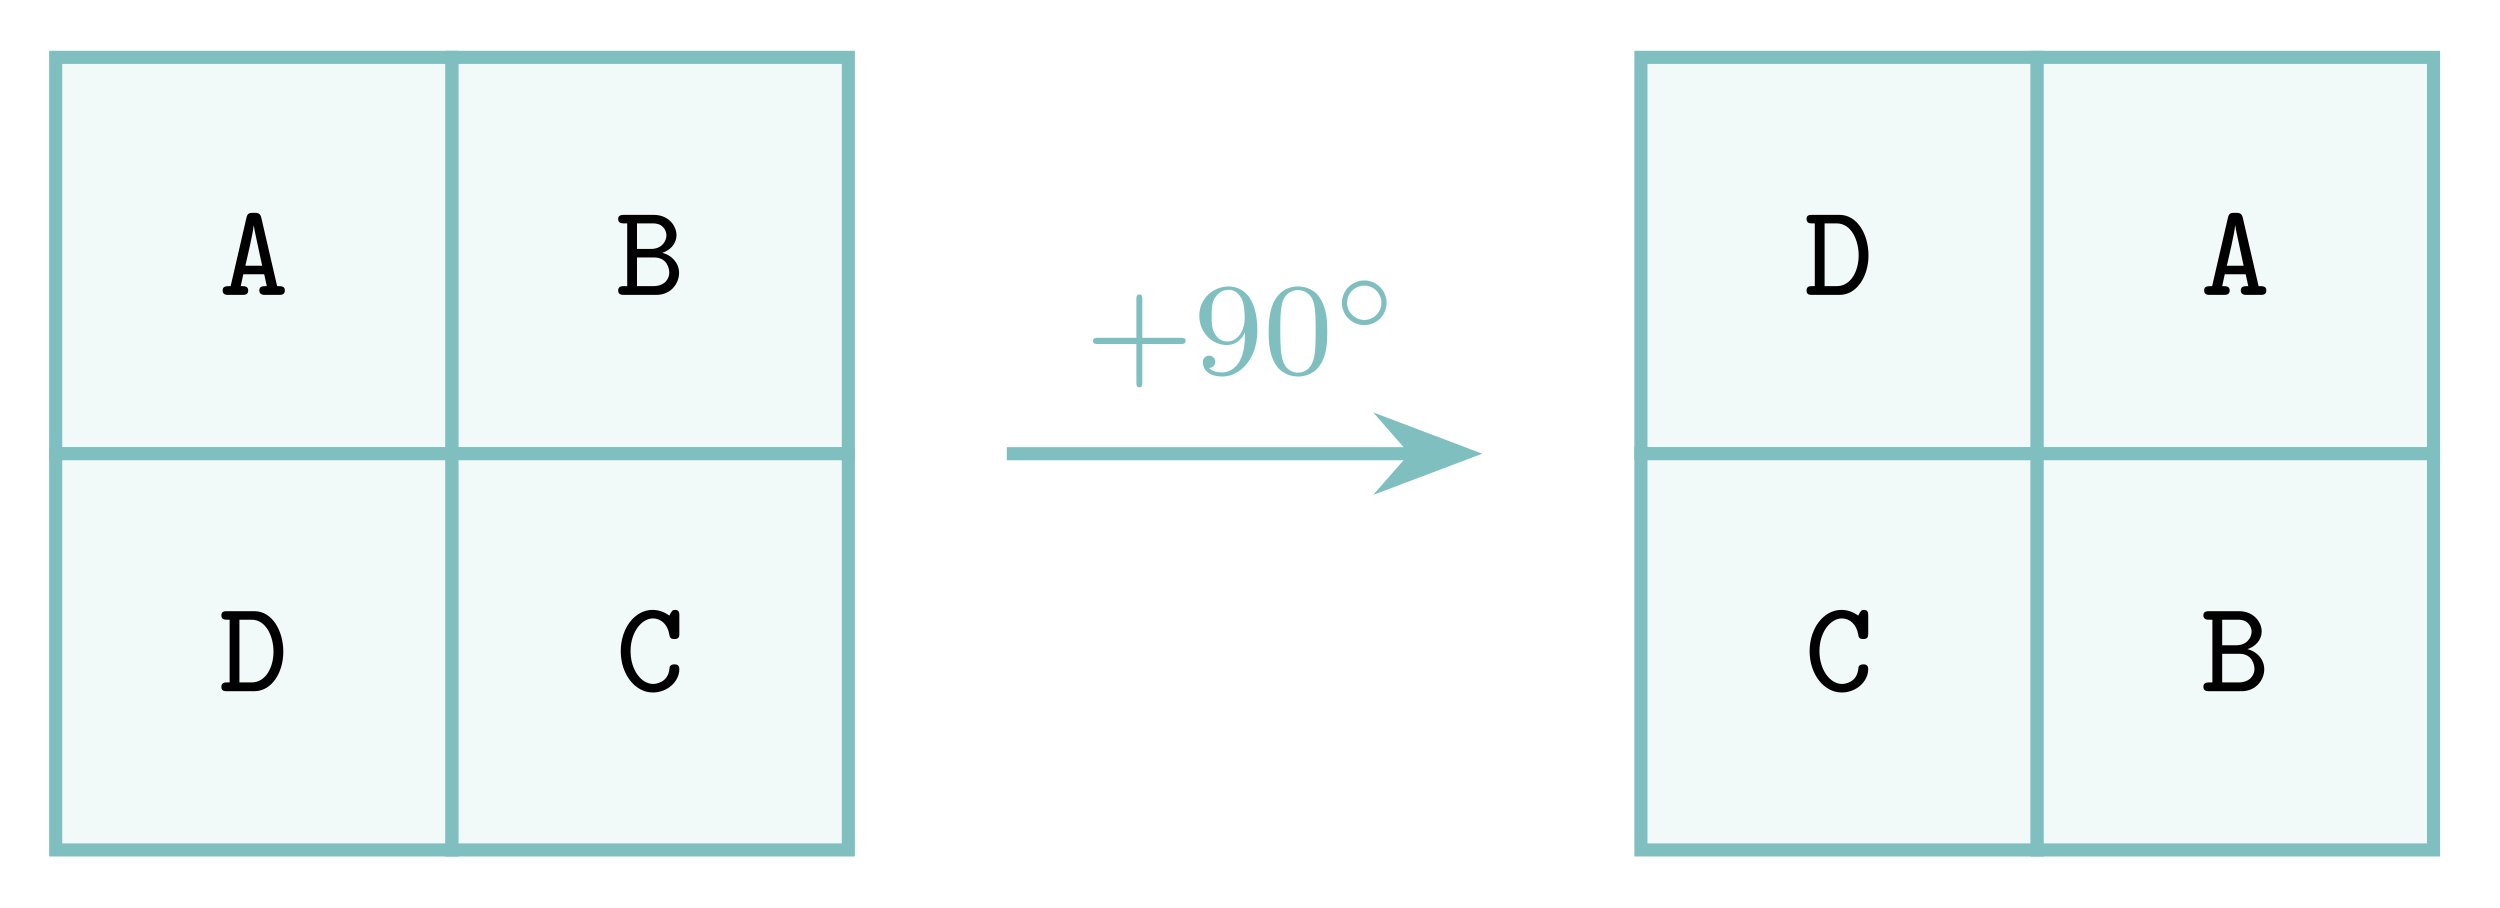
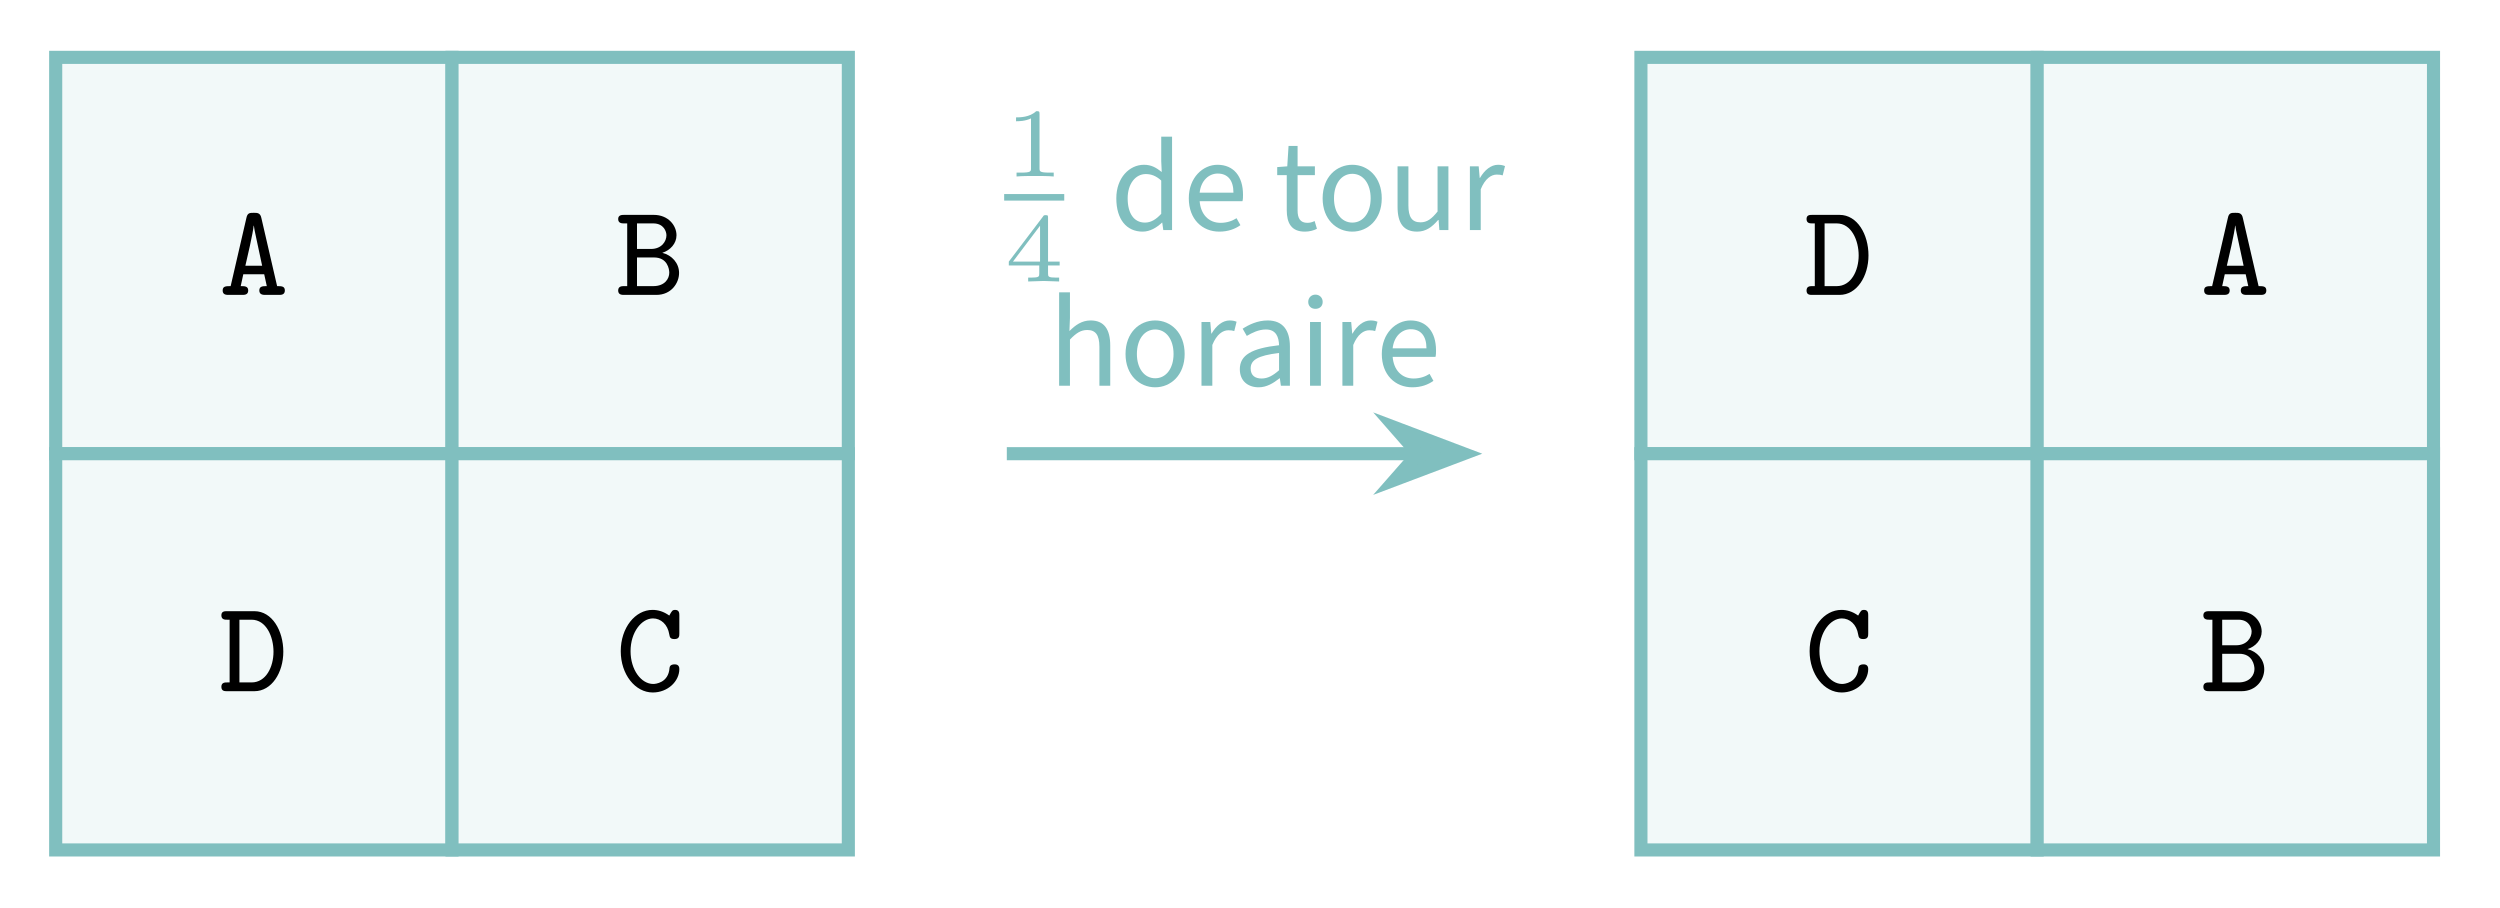
<svg xmlns="http://www.w3.org/2000/svg" xmlns:xlink="http://www.w3.org/1999/xlink" width="151.342pt" height="54.964pt" viewBox="0 0 151.342 54.964">
  <defs>
    <g>
      <g id="glyph-0-0">
        <path d="M 3.984 -0.266 C 3.984 -0.531 3.781 -0.531 3.516 -0.531 L 2.562 -4.656 C 2.5 -4.969 2.312 -4.969 2.109 -4.969 C 1.859 -4.969 1.719 -4.969 1.656 -4.656 L 0.703 -0.531 C 0.422 -0.531 0.219 -0.531 0.219 -0.266 C 0.219 0 0.453 0 0.578 0 L 1.406 0 C 1.531 0 1.766 0 1.766 -0.266 C 1.766 -0.531 1.547 -0.531 1.312 -0.531 L 1.469 -1.25 L 2.734 -1.25 L 2.891 -0.531 C 2.656 -0.531 2.438 -0.531 2.438 -0.266 C 2.438 0 2.688 0 2.797 0 L 3.641 0 C 3.75 0 3.984 0 3.984 -0.266 Z M 2.609 -1.766 L 1.594 -1.766 C 1.672 -2.078 2.078 -3.844 2.094 -4.188 L 2.109 -4.188 C 2.125 -4.031 2.172 -3.812 2.219 -3.594 Z M 2.609 -1.766 " />
      </g>
      <g id="glyph-0-1">
        <path d="M 3.859 -1.328 C 3.859 -1.922 3.422 -2.406 2.844 -2.547 C 3.328 -2.703 3.703 -3.109 3.703 -3.609 C 3.703 -4.203 3.203 -4.844 2.328 -4.844 L 0.531 -4.844 C 0.406 -4.844 0.172 -4.844 0.172 -4.594 C 0.172 -4.328 0.406 -4.328 0.531 -4.328 L 0.719 -4.328 L 0.719 -0.531 L 0.531 -0.531 C 0.406 -0.531 0.172 -0.531 0.172 -0.266 C 0.172 0 0.406 0 0.531 0 L 2.484 0 C 3.391 0 3.859 -0.719 3.859 -1.328 Z M 3.094 -3.609 C 3.094 -3.25 2.812 -2.781 2.156 -2.781 L 1.312 -2.781 L 1.312 -4.328 L 2.297 -4.328 C 2.938 -4.328 3.094 -3.828 3.094 -3.609 Z M 3.266 -1.344 C 3.266 -0.984 3 -0.531 2.297 -0.531 L 1.312 -0.531 L 1.312 -2.266 L 2.344 -2.266 C 3.156 -2.266 3.266 -1.562 3.266 -1.344 Z M 3.266 -1.344 " />
      </g>
      <g id="glyph-0-2">
        <path d="M 3.891 -2.391 C 3.891 -3.656 3.219 -4.844 2.141 -4.844 L 0.484 -4.844 C 0.344 -4.844 0.141 -4.844 0.141 -4.594 C 0.141 -4.328 0.359 -4.328 0.484 -4.328 L 0.641 -4.328 L 0.641 -0.531 L 0.484 -0.531 C 0.359 -0.531 0.141 -0.531 0.141 -0.266 C 0.141 0 0.344 0 0.484 0 L 2.141 0 C 3.188 0 3.891 -1.125 3.891 -2.391 Z M 3.297 -2.391 C 3.297 -1.469 2.844 -0.531 1.969 -0.531 L 1.234 -0.531 L 1.234 -4.328 L 1.969 -4.328 C 2.859 -4.328 3.297 -3.297 3.297 -2.391 Z M 3.297 -2.391 " />
      </g>
      <g id="glyph-0-3">
        <path d="M 3.875 -1.344 C 3.875 -1.625 3.656 -1.625 3.578 -1.625 C 3.469 -1.625 3.297 -1.594 3.281 -1.406 C 3.219 -0.5 2.422 -0.438 2.297 -0.438 C 1.562 -0.438 0.922 -1.297 0.922 -2.422 C 0.922 -3.578 1.594 -4.406 2.281 -4.406 C 2.75 -4.406 3.172 -4.047 3.266 -3.438 C 3.297 -3.281 3.312 -3.156 3.578 -3.156 C 3.875 -3.156 3.875 -3.344 3.875 -3.5 L 3.875 -4.594 C 3.875 -4.703 3.875 -4.922 3.625 -4.922 C 3.453 -4.922 3.422 -4.859 3.266 -4.578 C 2.922 -4.828 2.578 -4.922 2.25 -4.922 C 1.203 -4.922 0.328 -3.844 0.328 -2.422 C 0.328 -1.016 1.203 0.078 2.266 0.078 C 3.172 0.078 3.875 -0.594 3.875 -1.344 Z M 3.875 -1.344 " />
      </g>
      <g id="glyph-1-0">
-         <path d="M 6.078 -1.984 C 6.078 -2.172 5.906 -2.172 5.797 -2.172 L 3.453 -2.172 L 3.453 -4.516 C 3.453 -4.625 3.453 -4.797 3.281 -4.797 C 3.094 -4.797 3.094 -4.625 3.094 -4.516 L 3.094 -2.172 L 0.75 -2.172 C 0.641 -2.172 0.469 -2.172 0.469 -1.984 C 0.469 -1.797 0.641 -1.797 0.75 -1.797 L 3.094 -1.797 L 3.094 0.547 C 3.094 0.656 3.094 0.828 3.281 0.828 C 3.453 0.828 3.453 0.656 3.453 0.547 L 3.453 -1.797 L 5.797 -1.797 C 5.906 -1.797 6.078 -1.797 6.078 -1.984 Z M 6.078 -1.984 " />
+         <path d="M 3 0 L 3 -0.234 L 2.75 -0.234 C 2.141 -0.234 2.141 -0.312 2.141 -0.5 L 2.141 -3.781 C 2.141 -3.953 2.109 -3.953 1.938 -3.953 C 1.547 -3.578 0.938 -3.578 0.719 -3.578 L 0.719 -3.344 C 0.875 -3.344 1.266 -3.344 1.625 -3.516 L 1.625 -0.5 C 1.625 -0.312 1.625 -0.234 1.016 -0.234 L 0.75 -0.234 L 0.75 0 C 1.078 -0.031 1.547 -0.031 1.875 -0.031 C 2.219 -0.031 2.672 -0.031 3 0 Z M 3 0 " />
      </g>
      <g id="glyph-1-1">
-         <path d="M 3.859 -2.609 C 3.859 -4.672 2.938 -5.281 2.125 -5.281 C 1.188 -5.281 0.344 -4.547 0.344 -3.516 C 0.344 -2.484 1.125 -1.734 2.016 -1.734 C 2.578 -1.734 2.922 -2.094 3.109 -2.5 L 3.109 -2.344 C 3.109 -0.406 2.188 -0.078 1.734 -0.078 C 1.562 -0.078 1.156 -0.094 0.938 -0.344 C 1.281 -0.375 1.312 -0.641 1.312 -0.719 C 1.312 -0.953 1.125 -1.094 0.938 -1.094 C 0.797 -1.094 0.562 -1 0.562 -0.703 C 0.562 -0.156 1.016 0.172 1.734 0.172 C 2.828 0.172 3.859 -0.906 3.859 -2.609 Z M 3.094 -3.344 C 3.094 -2.719 2.75 -1.953 2.047 -1.953 C 1.688 -1.953 1.453 -2.125 1.281 -2.422 C 1.094 -2.719 1.094 -3.094 1.094 -3.5 C 1.094 -3.969 1.094 -4.297 1.312 -4.625 C 1.516 -4.906 1.766 -5.078 2.141 -5.078 C 2.672 -5.078 2.891 -4.547 2.922 -4.516 C 3.094 -4.125 3.094 -3.5 3.094 -3.344 Z M 3.094 -3.344 " />
-       </g>
-       <g id="glyph-1-2">
-         <path d="M 3.875 -2.531 C 3.875 -3.375 3.797 -3.891 3.531 -4.406 C 3.188 -5.109 2.547 -5.281 2.109 -5.281 C 1.109 -5.281 0.734 -4.531 0.625 -4.312 C 0.344 -3.734 0.328 -2.938 0.328 -2.531 C 0.328 -2.016 0.344 -1.203 0.734 -0.578 C 1.094 0.016 1.688 0.172 2.109 0.172 C 2.484 0.172 3.172 0.047 3.562 -0.734 C 3.859 -1.312 3.875 -2.016 3.875 -2.531 Z M 3.172 -2.625 C 3.172 -2.156 3.172 -1.438 3.078 -1 C 2.906 -0.172 2.359 -0.062 2.109 -0.062 C 1.828 -0.062 1.281 -0.188 1.125 -1.016 C 1.031 -1.469 1.031 -2.219 1.031 -2.625 C 1.031 -3.172 1.031 -3.734 1.125 -4.172 C 1.281 -4.984 1.906 -5.062 2.109 -5.062 C 2.375 -5.062 2.922 -4.922 3.078 -4.203 C 3.172 -3.766 3.172 -3.172 3.172 -2.625 Z M 3.172 -2.625 " />
+         <path d="M 3.359 -0.969 L 3.359 -1.203 L 2.656 -1.203 L 2.656 -3.844 C 2.656 -3.984 2.656 -4.016 2.516 -4.016 C 2.406 -4.016 2.391 -4 2.344 -3.922 L 0.281 -1.203 L 0.281 -0.969 L 2.125 -0.969 L 2.125 -0.5 C 2.125 -0.297 2.125 -0.234 1.625 -0.234 L 1.453 -0.234 L 1.453 0 L 2.391 -0.031 L 3.328 0 L 3.328 -0.234 L 3.156 -0.234 C 2.656 -0.234 2.656 -0.297 2.656 -0.5 L 2.656 -0.969 Z M 2.172 -1.203 L 0.531 -1.203 L 2.172 -3.375 Z M 2.172 -1.203 " />
      </g>
      <g id="glyph-2-0">
-         <path d="M 3.25 -1.484 C 3.25 -2.234 2.641 -2.844 1.906 -2.844 C 1.156 -2.844 0.547 -2.234 0.547 -1.484 C 0.547 -0.734 1.156 -0.141 1.906 -0.141 C 2.641 -0.141 3.25 -0.734 3.25 -1.484 Z M 2.938 -1.484 C 2.938 -0.922 2.469 -0.453 1.906 -0.453 C 1.328 -0.453 0.859 -0.922 0.859 -1.484 C 0.859 -2.062 1.328 -2.531 1.906 -2.531 C 2.469 -2.531 2.938 -2.062 2.938 -1.484 Z M 2.938 -1.484 " />
+         <path d="M 1.969 0.094 C 2.422 0.094 2.828 -0.156 3.141 -0.453 L 3.156 -0.453 L 3.219 0 L 3.75 0 L 3.75 -5.656 L 3.094 -5.656 L 3.094 -4.172 L 3.125 -3.516 C 2.781 -3.781 2.5 -3.953 2.047 -3.953 C 1.172 -3.953 0.375 -3.172 0.375 -1.922 C 0.375 -0.641 1 0.094 1.969 0.094 Z M 2.109 -0.453 C 1.438 -0.453 1.062 -1.016 1.062 -1.922 C 1.062 -2.812 1.547 -3.391 2.156 -3.391 C 2.469 -3.391 2.766 -3.297 3.094 -3 L 3.094 -0.984 C 2.781 -0.641 2.469 -0.453 2.109 -0.453 Z M 2.109 -0.453 " />
+       </g>
+       <g id="glyph-2-1">
+         <path d="M 2.203 0.094 C 2.734 0.094 3.156 -0.062 3.484 -0.297 L 3.25 -0.719 C 2.984 -0.547 2.656 -0.438 2.281 -0.438 C 1.562 -0.438 1.078 -0.953 1.016 -1.75 L 3.609 -1.75 C 3.641 -1.875 3.641 -2 3.641 -2.141 C 3.641 -3.25 3.078 -3.953 2.094 -3.953 C 1.219 -3.953 0.359 -3.188 0.359 -1.922 C 0.359 -0.656 1.172 0.094 2.203 0.094 Z M 1.016 -2.266 C 1.094 -3 1.578 -3.422 2.109 -3.422 C 2.703 -3.422 3.062 -3.031 3.062 -2.266 Z M 1.016 -2.266 " />
+       </g>
+       <g id="glyph-2-2">
+         <path d="M 1.859 0.094 C 2.125 0.094 2.391 0.031 2.594 -0.078 L 2.453 -0.547 C 2.297 -0.469 2.156 -0.438 2.016 -0.438 C 1.578 -0.438 1.422 -0.719 1.422 -1.188 L 1.422 -3.328 L 2.469 -3.328 L 2.469 -3.859 L 1.422 -3.859 L 1.422 -5.094 L 0.875 -5.094 L 0.797 -3.859 L 0.188 -3.812 L 0.188 -3.328 L 0.766 -3.328 L 0.766 -1.203 C 0.766 -0.422 1.047 0.094 1.859 0.094 Z M 1.859 0.094 " />
+       </g>
+       <g id="glyph-2-3">
+         <path d="M 2.156 0.094 C 3.094 0.094 3.938 -0.641 3.938 -1.922 C 3.938 -3.219 3.094 -3.953 2.156 -3.953 C 1.203 -3.953 0.359 -3.219 0.359 -1.922 C 0.359 -0.641 1.203 0.094 2.156 0.094 Z M 2.156 -0.453 C 1.5 -0.453 1.047 -1.047 1.047 -1.922 C 1.047 -2.812 1.5 -3.406 2.156 -3.406 C 2.812 -3.406 3.266 -2.812 3.266 -1.922 C 3.266 -1.047 2.812 -0.453 2.156 -0.453 Z M 2.156 -0.453 " />
+       </g>
+       <g id="glyph-2-4">
+         <path d="M 1.781 0.094 C 2.312 0.094 2.688 -0.188 3.047 -0.609 L 3.078 -0.609 L 3.125 0 L 3.672 0 L 3.672 -3.859 L 3.016 -3.859 L 3.016 -1.125 C 2.656 -0.672 2.375 -0.469 1.984 -0.469 C 1.469 -0.469 1.25 -0.781 1.25 -1.5 L 1.25 -3.859 L 0.594 -3.859 L 0.594 -1.406 C 0.594 -0.422 0.953 0.094 1.781 0.094 Z M 1.781 0.094 " />
+       </g>
+       <g id="glyph-2-5">
+         <path d="M 0.656 0 L 1.312 0 L 1.312 -2.469 C 1.578 -3.125 1.953 -3.359 2.281 -3.359 C 2.438 -3.359 2.531 -3.344 2.641 -3.312 L 2.781 -3.875 C 2.656 -3.922 2.547 -3.953 2.359 -3.953 C 1.938 -3.953 1.547 -3.641 1.266 -3.156 L 1.25 -3.156 L 1.188 -3.859 L 0.656 -3.859 Z M 0.656 0 " />
+       </g>
+       <g id="glyph-2-6">
+         <path d="M 0.656 0 L 1.312 0 L 1.312 -2.797 C 1.688 -3.188 1.969 -3.375 2.359 -3.375 C 2.859 -3.375 3.094 -3.078 3.094 -2.359 L 3.094 0 L 3.75 0 L 3.75 -2.438 C 3.75 -3.422 3.375 -3.953 2.562 -3.953 C 2.031 -3.953 1.641 -3.672 1.281 -3.312 L 1.312 -4.109 L 1.312 -5.656 L 0.656 -5.656 Z M 0.656 0 " />
+       </g>
+       <g id="glyph-2-7">
+         <path d="M 1.547 0.094 C 2.031 0.094 2.438 -0.156 2.812 -0.453 L 2.828 -0.453 L 2.891 0 L 3.438 0 L 3.438 -2.375 C 3.438 -3.328 3.031 -3.953 2.094 -3.953 C 1.469 -3.953 0.938 -3.688 0.578 -3.453 L 0.828 -3.016 C 1.141 -3.203 1.547 -3.406 1.984 -3.406 C 2.609 -3.406 2.766 -2.938 2.781 -2.453 C 1.125 -2.266 0.406 -1.859 0.406 -1 C 0.406 -0.297 0.891 0.094 1.547 0.094 Z M 1.719 -0.438 C 1.344 -0.438 1.062 -0.609 1.062 -1.047 C 1.062 -1.547 1.469 -1.828 2.781 -1.984 L 2.781 -0.938 C 2.406 -0.609 2.094 -0.438 1.719 -0.438 Z M 1.719 -0.438 " />
+       </g>
+       <g id="glyph-2-8">
+         <path d="M 0.656 0 L 1.312 0 L 1.312 -3.859 L 0.656 -3.859 Z M 0.984 -4.656 C 1.234 -4.656 1.422 -4.812 1.422 -5.078 C 1.422 -5.328 1.234 -5.516 0.984 -5.516 C 0.734 -5.516 0.547 -5.328 0.547 -5.078 C 0.547 -4.812 0.734 -4.656 0.984 -4.656 Z M 0.984 -4.656 " />
      </g>
    </g>
  </defs>
  <path fill-rule="nonzero" fill="rgb(95%, 97.499%, 97.499%)" fill-opacity="1" stroke-width="0.797" stroke-linecap="butt" stroke-linejoin="miter" stroke="rgb(50%, 75%, 75%)" stroke-opacity="1" stroke-miterlimit="10" d="M -0.001 24.094 L -0.001 48.191 L 24.095 48.191 L 24.095 24.094 Z M -0.001 24.094 " transform="matrix(0.995671, 0, 0, -0.995671, 3.372338, 51.45477)" />
  <g fill="rgb(0%, 0%, 0%)" fill-opacity="1">
    <use xlink:href="#glyph-0-0" x="13.26" y="17.852" />
  </g>
  <path fill-rule="nonzero" fill="rgb(95%, 97.499%, 97.499%)" fill-opacity="1" stroke-width="0.797" stroke-linecap="butt" stroke-linejoin="miter" stroke="rgb(50%, 75%, 75%)" stroke-opacity="1" stroke-miterlimit="10" d="M 24.095 24.094 L 24.095 48.191 L 48.192 48.191 L 48.192 24.094 Z M 24.095 24.094 " transform="matrix(0.995671, 0, 0, -0.995671, 3.372338, 51.45477)" />
  <g fill="rgb(0%, 0%, 0%)" fill-opacity="1">
    <use xlink:href="#glyph-0-1" x="37.25" y="17.852" />
  </g>
  <path fill-rule="nonzero" fill="rgb(95%, 97.499%, 97.499%)" fill-opacity="1" stroke-width="0.797" stroke-linecap="butt" stroke-linejoin="miter" stroke="rgb(50%, 75%, 75%)" stroke-opacity="1" stroke-miterlimit="10" d="M -0.001 0.002 L -0.001 24.094 L 24.095 24.094 L 24.095 0.002 Z M -0.001 0.002 " transform="matrix(0.995671, 0, 0, -0.995671, 3.372338, 51.45477)" />
  <g fill="rgb(0%, 0%, 0%)" fill-opacity="1">
    <use xlink:href="#glyph-0-2" x="13.26" y="41.843" />
  </g>
  <path fill-rule="nonzero" fill="rgb(95%, 97.499%, 97.499%)" fill-opacity="1" stroke-width="0.797" stroke-linecap="butt" stroke-linejoin="miter" stroke="rgb(50%, 75%, 75%)" stroke-opacity="1" stroke-miterlimit="10" d="M 24.095 0.002 L 24.095 24.094 L 48.192 24.094 L 48.192 0.002 Z M 24.095 0.002 " transform="matrix(0.995671, 0, 0, -0.995671, 3.372338, 51.45477)" />
  <g fill="rgb(0%, 0%, 0%)" fill-opacity="1">
    <use xlink:href="#glyph-0-3" x="37.25" y="41.843" />
  </g>
  <path fill="none" stroke-width="0.797" stroke-linecap="butt" stroke-linejoin="miter" stroke="rgb(50%, 75%, 75%)" stroke-opacity="1" stroke-miterlimit="10" d="M 57.827 24.094 L 82.63 24.094 " transform="matrix(0.995671, 0, 0, -0.995671, 3.372338, 51.45477)" />
  <path fill-rule="nonzero" fill="rgb(50%, 75%, 75%)" fill-opacity="1" stroke-width="0.797" stroke-linecap="butt" stroke-linejoin="miter" stroke="rgb(50%, 75%, 75%)" stroke-opacity="1" stroke-miterlimit="10" d="M 5.441 -0.001 L 1.286 1.573 L 2.663 -0.001 L 1.286 -1.57 Z M 5.441 -0.001 " transform="matrix(0.995671, 0, 0, -0.995671, 83.19185, 27.46414)" />
  <g fill="rgb(50%, 75%, 75%)" fill-opacity="1">
-     <use xlink:href="#glyph-1-0" x="65.699" y="22.622" />
-     <use xlink:href="#glyph-1-1" x="72.257" y="22.622" />
-     <use xlink:href="#glyph-1-2" x="76.474" y="22.622" />
+     <use xlink:href="#glyph-1-0" x="60.789" y="10.684" />
+   </g>
+   <path fill="none" stroke-width="0.398" stroke-linecap="butt" stroke-linejoin="miter" stroke="rgb(50%, 75%, 75%)" stroke-opacity="1" stroke-miterlimit="10" d="M 0 -0.001 L 3.653 -0.001 " transform="matrix(0.995671, 0, 0, -0.995671, 60.78871, 11.94455)" />
+   <g fill="rgb(50%, 75%, 75%)" fill-opacity="1">
+     <use xlink:href="#glyph-1-1" x="60.789" y="17.04" />
  </g>
  <g fill="rgb(50%, 75%, 75%)" fill-opacity="1">
-     <use xlink:href="#glyph-2-0" x="80.689" y="19.821" />
+     <use xlink:href="#glyph-2-0" x="67.203" y="13.928" />
+     <use xlink:href="#glyph-2-1" x="71.607" y="13.928" />
+   </g>
+   <g fill="rgb(50%, 75%, 75%)" fill-opacity="1">
+     <use xlink:href="#glyph-2-2" x="77.13" y="13.928" />
+   </g>
+   <g fill="rgb(50%, 75%, 75%)" fill-opacity="1">
+     <use xlink:href="#glyph-2-3" x="79.709" y="13.928" />
+     <use xlink:href="#glyph-2-4" x="84.01" y="13.928" />
+     <use xlink:href="#glyph-2-5" x="88.327" y="13.928" />
+   </g>
+   <g fill="rgb(50%, 75%, 75%)" fill-opacity="1">
+     <use xlink:href="#glyph-2-6" x="63.46" y="23.352" />
+     <use xlink:href="#glyph-2-3" x="67.777" y="23.352" />
+     <use xlink:href="#glyph-2-5" x="72.078" y="23.352" />
+   </g>
+   <g fill="rgb(50%, 75%, 75%)" fill-opacity="1">
+     <use xlink:href="#glyph-2-7" x="74.649" y="23.352" />
+     <use xlink:href="#glyph-2-8" x="78.649" y="23.352" />
+     <use xlink:href="#glyph-2-5" x="80.609" y="23.352" />
+   </g>
+   <g fill="rgb(50%, 75%, 75%)" fill-opacity="1">
+     <use xlink:href="#glyph-2-1" x="83.291" y="23.352" />
  </g>
  <path fill-rule="nonzero" fill="rgb(95%, 97.499%, 97.499%)" fill-opacity="1" stroke-width="0.797" stroke-linecap="butt" stroke-linejoin="miter" stroke="rgb(50%, 75%, 75%)" stroke-opacity="1" stroke-miterlimit="10" d="M 96.381 24.094 L 96.381 48.191 L 120.473 48.191 L 120.473 24.094 Z M 96.381 24.094 " transform="matrix(0.995671, 0, 0, -0.995671, 3.372338, 51.45477)" />
  <g fill="rgb(0%, 0%, 0%)" fill-opacity="1">
    <use xlink:href="#glyph-0-2" x="109.221" y="17.852" />
  </g>
  <path fill-rule="nonzero" fill="rgb(95%, 97.499%, 97.499%)" fill-opacity="1" stroke-width="0.797" stroke-linecap="butt" stroke-linejoin="miter" stroke="rgb(50%, 75%, 75%)" stroke-opacity="1" stroke-miterlimit="10" d="M 120.473 24.094 L 120.473 48.191 L 144.57 48.191 L 144.57 24.094 Z M 120.473 24.094 " transform="matrix(0.995671, 0, 0, -0.995671, 3.372338, 51.45477)" />
  <g fill="rgb(0%, 0%, 0%)" fill-opacity="1">
    <use xlink:href="#glyph-0-0" x="133.212" y="17.852" />
  </g>
  <path fill-rule="nonzero" fill="rgb(95%, 97.499%, 97.499%)" fill-opacity="1" stroke-width="0.797" stroke-linecap="butt" stroke-linejoin="miter" stroke="rgb(50%, 75%, 75%)" stroke-opacity="1" stroke-miterlimit="10" d="M 96.381 0.002 L 96.381 24.094 L 120.473 24.094 L 120.473 0.002 Z M 96.381 0.002 " transform="matrix(0.995671, 0, 0, -0.995671, 3.372338, 51.45477)" />
  <g fill="rgb(0%, 0%, 0%)" fill-opacity="1">
    <use xlink:href="#glyph-0-3" x="109.221" y="41.843" />
  </g>
  <path fill-rule="nonzero" fill="rgb(95%, 97.499%, 97.499%)" fill-opacity="1" stroke-width="0.797" stroke-linecap="butt" stroke-linejoin="miter" stroke="rgb(50%, 75%, 75%)" stroke-opacity="1" stroke-miterlimit="10" d="M 120.473 0.002 L 120.473 24.094 L 144.57 24.094 L 144.57 0.002 Z M 120.473 0.002 " transform="matrix(0.995671, 0, 0, -0.995671, 3.372338, 51.45477)" />
  <g fill="rgb(0%, 0%, 0%)" fill-opacity="1">
    <use xlink:href="#glyph-0-1" x="133.212" y="41.843" />
  </g>
</svg>
